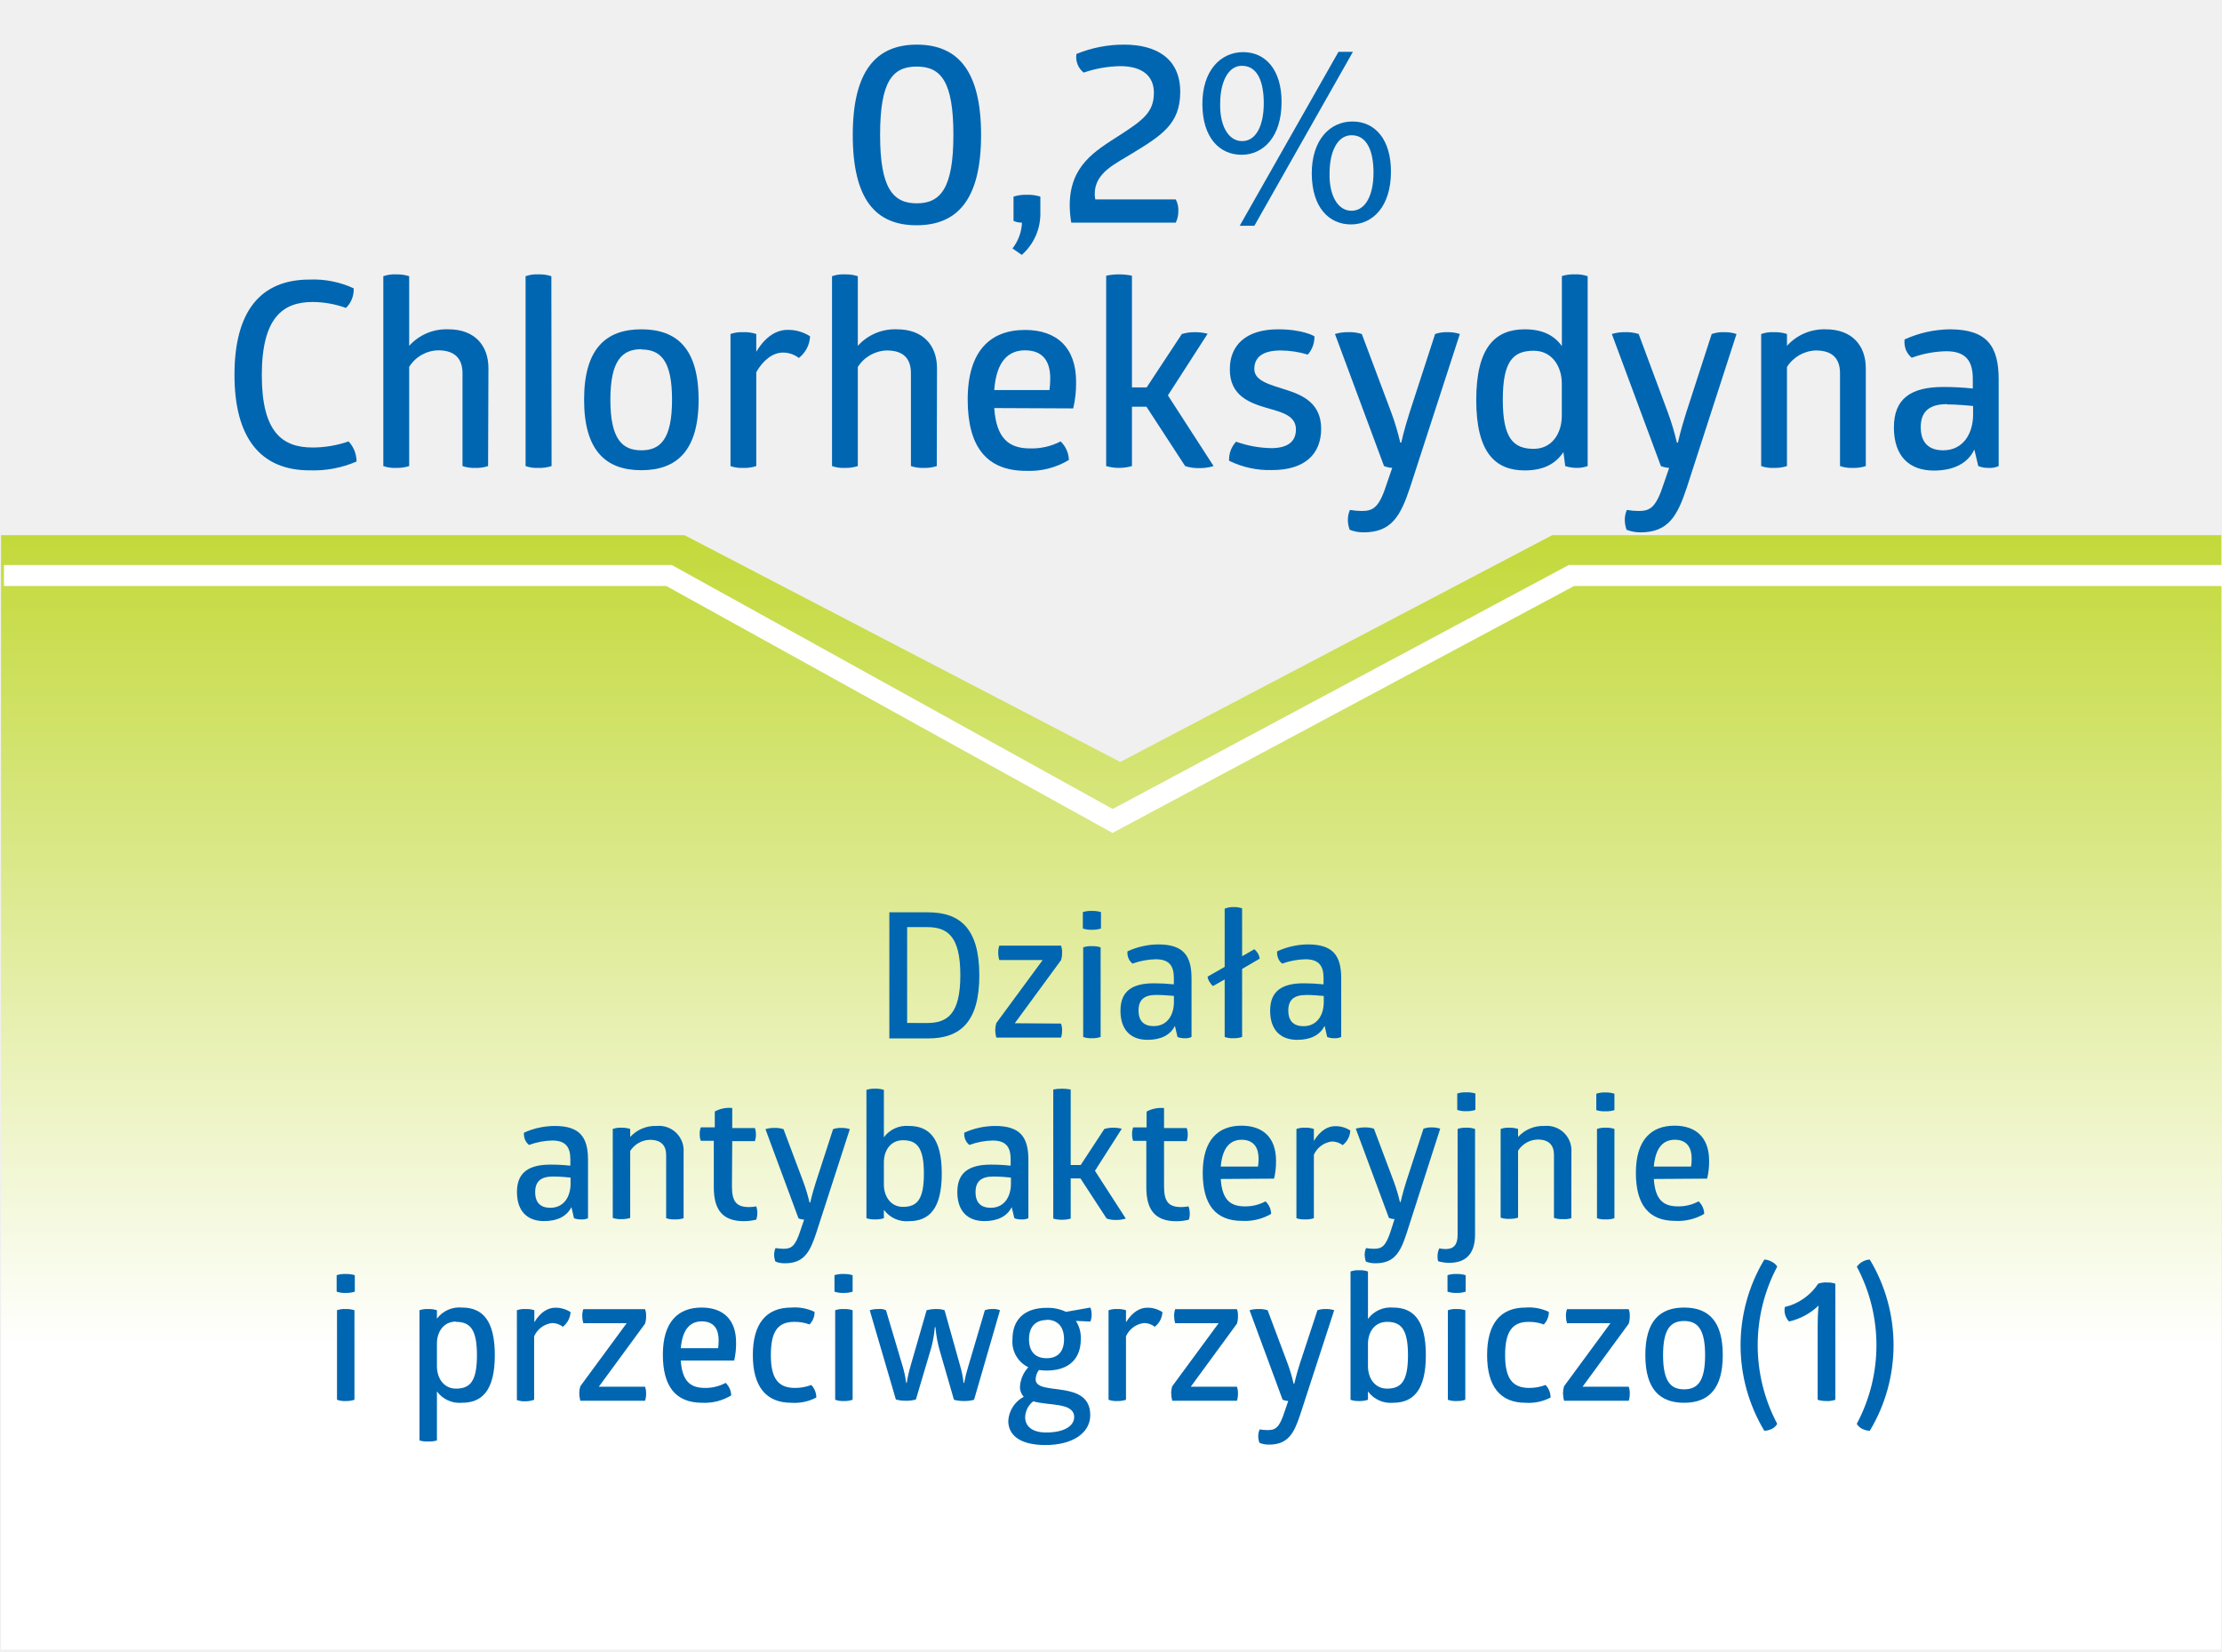
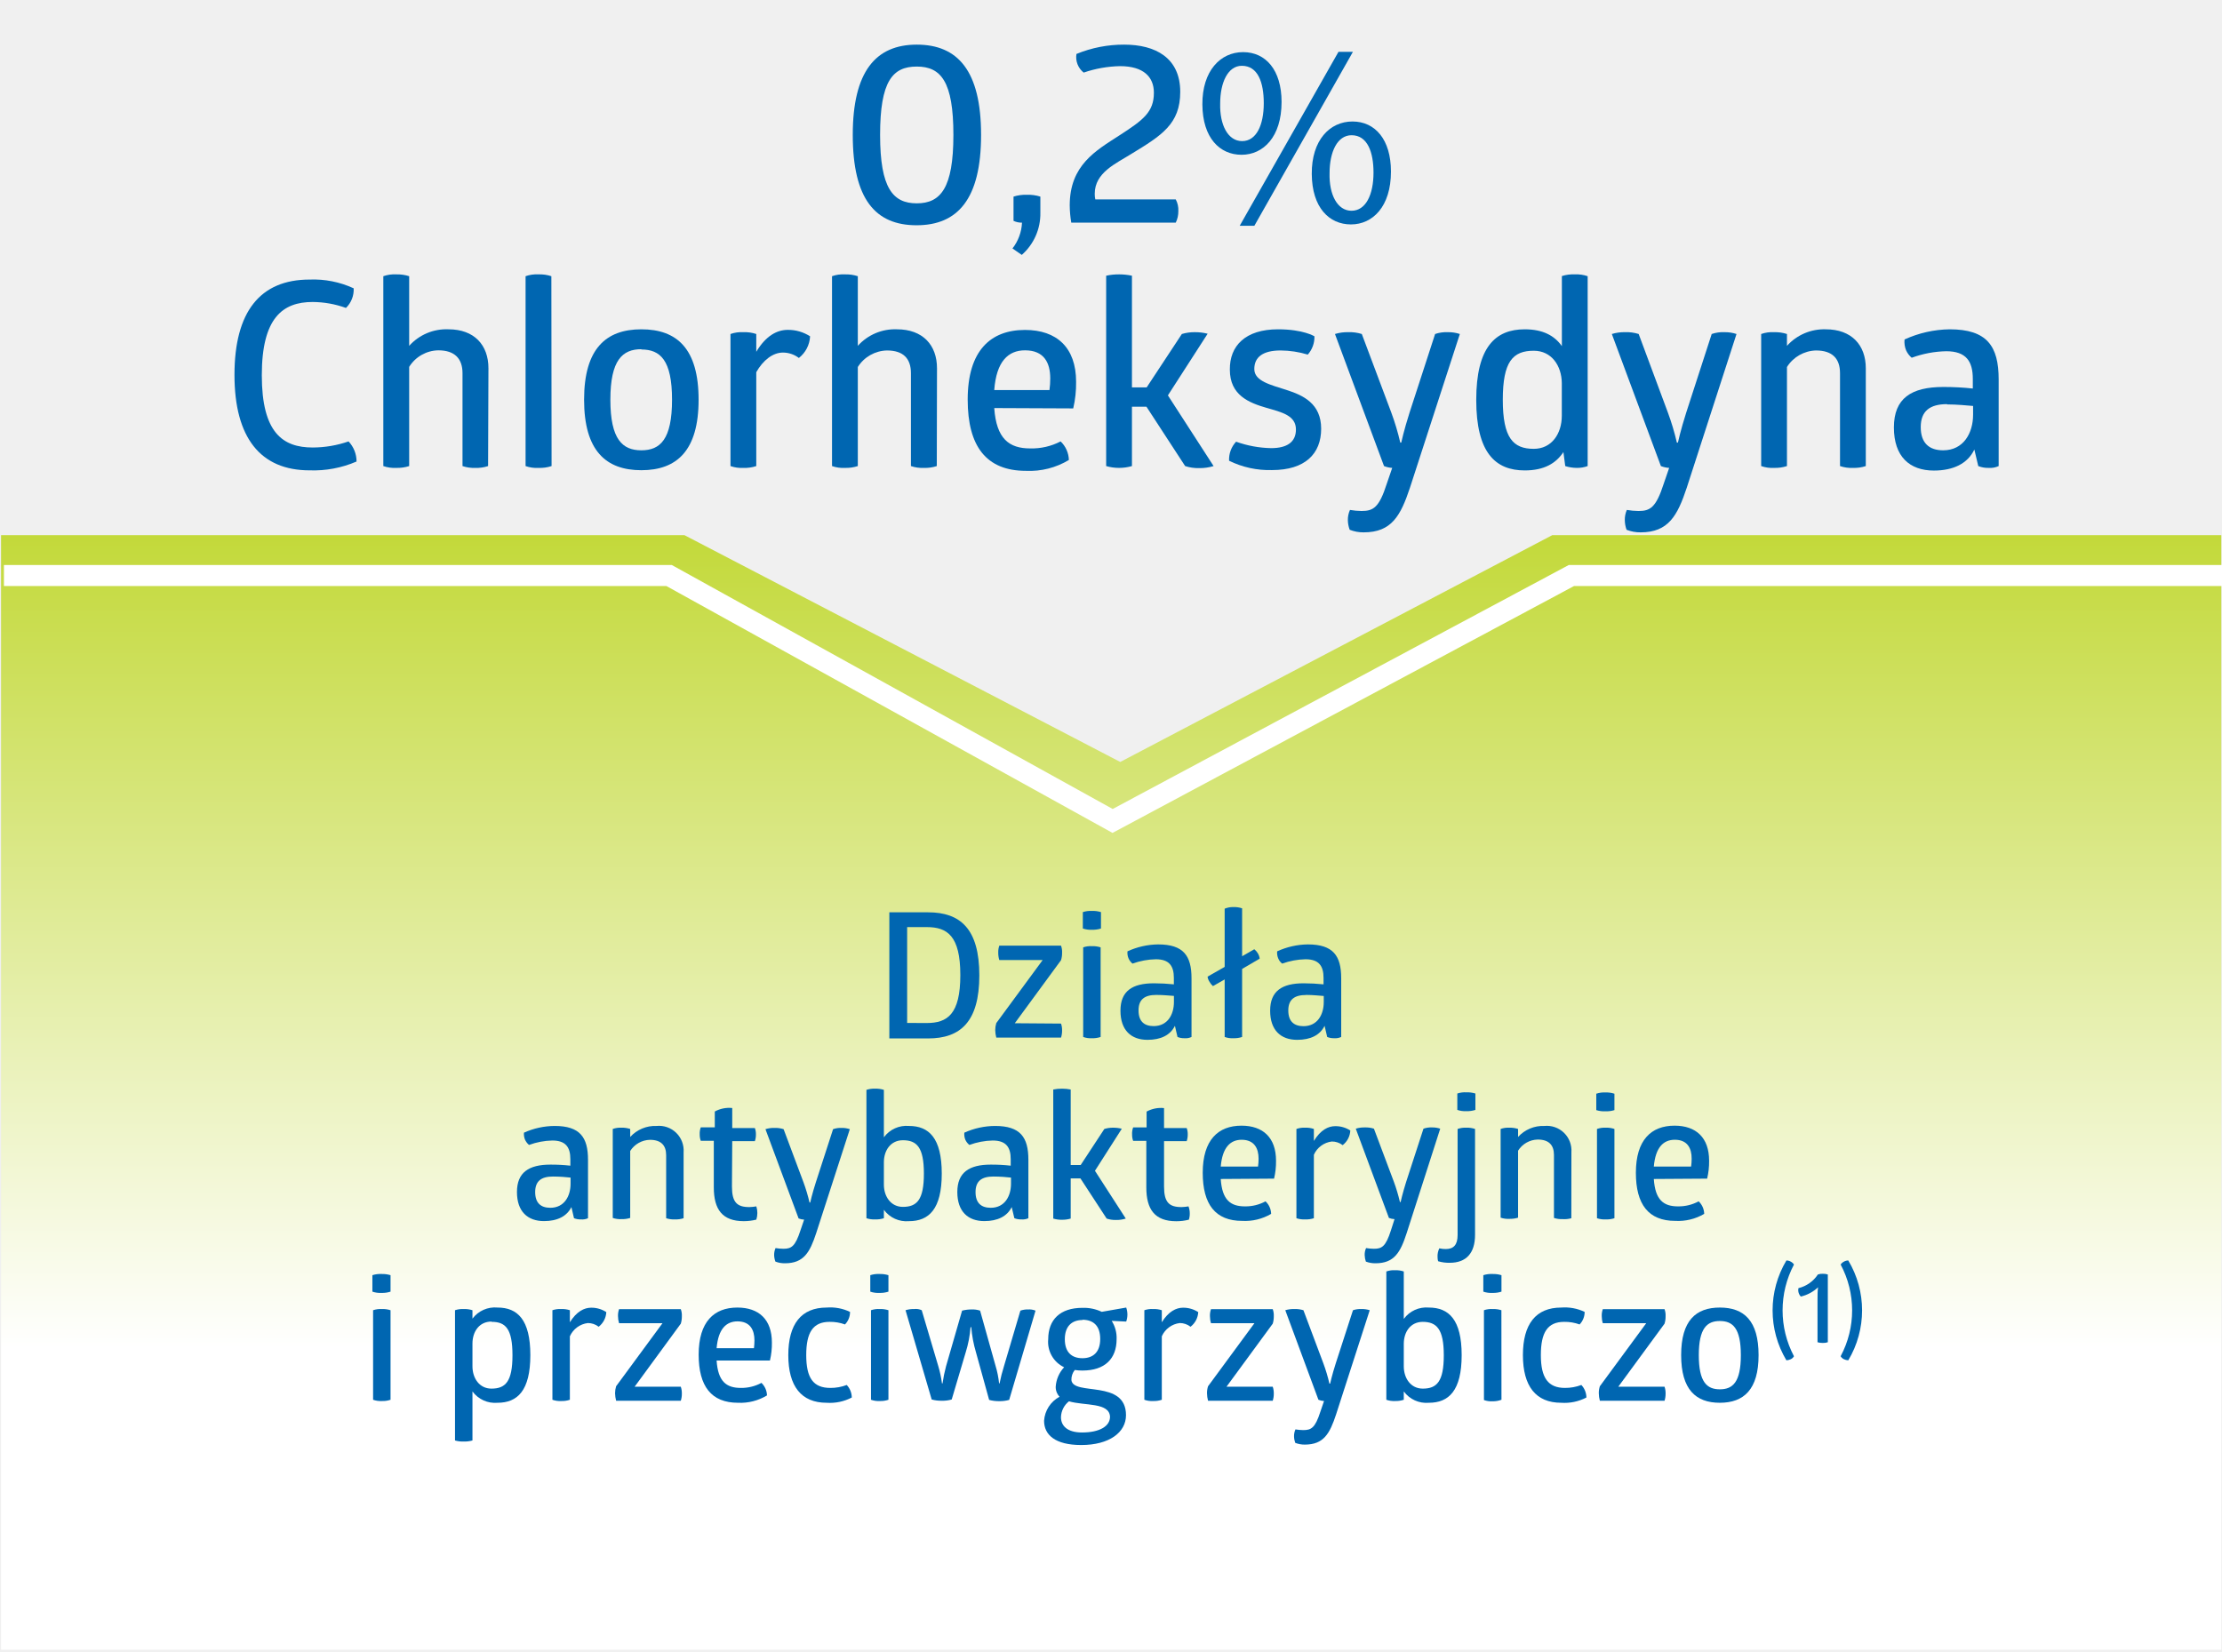
<svg xmlns="http://www.w3.org/2000/svg" id="Warstwa_1" data-name="Warstwa 1" viewBox="0 0 317.08 235.74">
  <defs>
    <style>.cls-1{fill:url(#Gradient_bez_nazwy_12);}.cls-2{fill:none;stroke:#fff;stroke-miterlimit:10;stroke-width:3px;}.cls-3{fill:#0066b1;}</style>
    <linearGradient id="Gradient_bez_nazwy_12" x1="158.57" y1="76.38" x2="158.57" y2="235.45" gradientUnits="userSpaceOnUse">
      <stop offset="0" stop-color="#c3d93a" />
      <stop offset="0.73" stop-color="#fff" />
    </linearGradient>
  </defs>
  <polygon class="cls-1" points="0.15 76.38 97.67 76.38 159.86 108.75 221.51 76.38 316.98 76.38 316.98 235.45 0.15 235.45 0.15 76.38" />
  <polyline class="cls-2" points="0.56 82.14 95.48 82.14 158.77 117.17 224.24 82.14 317.53 82.14" />
  <path class="cls-3" d="M132.44,130.21c4.6,0,7.31,2.36,7.31,9s-2.71,9-7.31,9h-5.53V130.21Zm-.18,15.8c2.92,0,4.78-1.24,4.78-6.84s-1.86-6.85-4.78-6.85h-2.81V146Z" />
  <path class="cls-3" d="M151.41,146.09a2.82,2.82,0,0,1,.15,1,3.17,3.17,0,0,1-.15,1h-9.24a4.67,4.67,0,0,1-.15-1.07,3.47,3.47,0,0,1,.15-1l6.62-9H142.6a3.5,3.5,0,0,1-.15-1.05,2.73,2.73,0,0,1,.15-1h8.81a2.53,2.53,0,0,1,.15,1,3.37,3.37,0,0,1-.15,1.07l-6.6,9Z" />
  <path class="cls-3" d="M157.11,132.52a3.82,3.82,0,0,1-1.3.18,3.45,3.45,0,0,1-1.29-.18v-2.34a3.63,3.63,0,0,1,1.29-.17,4,4,0,0,1,1.3.17ZM157.06,148a3.46,3.46,0,0,1-1.25.18,3.12,3.12,0,0,1-1.24-.18V135.21a3.28,3.28,0,0,1,1.24-.17,3.64,3.64,0,0,1,1.25.17Z" />
  <path class="cls-3" d="M165.27,134.79c3.61,0,4.76,1.62,4.76,4.83V148a1.93,1.93,0,0,1-1,.18,2.47,2.47,0,0,1-1-.18l-.37-1.59c-.65,1.32-2,2-3.91,2-2.34,0-3.86-1.37-3.86-4.16s1.67-3.91,4.78-3.91a28.06,28.06,0,0,1,2.84.15v-.92c0-1.69-.65-2.66-2.57-2.66a10.36,10.36,0,0,0-3.33.62,2,2,0,0,1-.57-.75,2.06,2.06,0,0,1-.15-1A10.77,10.77,0,0,1,165.27,134.79ZM165,142c-1.66,0-2.53.64-2.53,2.21s.82,2.24,2.16,2.24c2,0,2.89-1.67,2.89-3.43v-.88C167,142.11,166,142,165,142Z" />
  <path class="cls-3" d="M176,129.46a3.53,3.53,0,0,1,1.25.18v6.84l1.74-1a2.21,2.21,0,0,1,.5.57,2,2,0,0,1,.27.77l-2.51,1.47V148a3.53,3.53,0,0,1-1.25.18,3.12,3.12,0,0,1-1.24-.18v-8.21l-1.67.95a2,2,0,0,1-.47-.58,1.71,1.71,0,0,1-.3-.77l2.44-1.39v-8.31A3.12,3.12,0,0,1,176,129.46Z" />
  <path class="cls-3" d="M186.63,134.79c3.61,0,4.76,1.62,4.76,4.83V148a2,2,0,0,1-1,.18,2.45,2.45,0,0,1-1-.18l-.37-1.59c-.65,1.32-2,2-3.91,2-2.34,0-3.86-1.37-3.86-4.16s1.67-3.91,4.78-3.91a28.06,28.06,0,0,1,2.84.15v-.92c0-1.69-.65-2.66-2.57-2.66a10.36,10.36,0,0,0-3.33.62,1.75,1.75,0,0,1-.57-.75,2.06,2.06,0,0,1-.15-1A10.77,10.77,0,0,1,186.63,134.79Zm-.25,7.22c-1.66,0-2.54.64-2.54,2.21s.83,2.24,2.17,2.24c2,0,2.89-1.67,2.89-3.43v-.88C188.32,142.11,187.33,142,186.38,142Z" />
-   <path class="cls-3" d="M79.15,160.7c3.61,0,4.76,1.62,4.76,4.83v8.34a2,2,0,0,1-1,.17,2.59,2.59,0,0,1-1-.17l-.37-1.59c-.65,1.31-2,2-3.91,2-2.34,0-3.86-1.37-3.86-4.15s1.67-3.91,4.78-3.91a25.39,25.39,0,0,1,2.84.15v-.92c0-1.7-.65-2.67-2.57-2.67a10.22,10.22,0,0,0-3.33.63,2,2,0,0,1-.57-.75,2.09,2.09,0,0,1-.15-1A10.77,10.77,0,0,1,79.15,160.7Zm-.25,7.22c-1.66,0-2.53.65-2.53,2.22s.82,2.24,2.16,2.24c2,0,2.89-1.67,2.89-3.44v-.87C80.85,168,79.85,167.92,78.9,167.92Z" />
-   <path class="cls-3" d="M97.55,173.87a3.64,3.64,0,0,1-1.25.17,3.47,3.47,0,0,1-1.24-.17v-9c0-1.39-.72-2.19-2.32-2.19a3.42,3.42,0,0,0-2.81,1.59v9.56a3.83,3.83,0,0,1-1.24.17,3.37,3.37,0,0,1-1.25-.17V161.13a3.21,3.21,0,0,1,1.25-.18,3.63,3.63,0,0,1,1.24.18v1.14a4.83,4.83,0,0,1,3.76-1.57,3.52,3.52,0,0,1,3.86,3.76Z" />
-   <path class="cls-3" d="M104.45,169.34c0,2.26.72,2.94,2.48,2.94a6.85,6.85,0,0,0,1-.1,3.17,3.17,0,0,1,0,1.89,7.4,7.4,0,0,1-1.79.22c-3.06,0-4.28-1.67-4.28-4.83v-6.64H100a2.54,2.54,0,0,1-.15-.92,2.49,2.49,0,0,1,.15-1H102v-2.26a4.24,4.24,0,0,1,2.49-.5V161h3.23a2.41,2.41,0,0,1,.15.92,2.75,2.75,0,0,1-.15.95h-3.23Z" />
-   <path class="cls-3" d="M116.47,176c-.9,2.74-1.77,4.3-4.46,4.3a3.64,3.64,0,0,1-1.36-.24,2.92,2.92,0,0,1-.18-.93,2.41,2.41,0,0,1,.2-1,7.13,7.13,0,0,0,1.12.1c1.12,0,1.69-.3,2.44-2.64l.52-1.52a2.45,2.45,0,0,1-.8-.17l-4.72-12.74a3.93,3.93,0,0,1,1.29-.18,3.72,3.72,0,0,1,1.29.18l2.84,7.56a24.21,24.21,0,0,1,.87,2.91h.1s.25-1.17.8-2.88l2.46-7.59a3.24,3.24,0,0,1,1.22-.18,3.43,3.43,0,0,1,1.17.18Z" />
-   <path class="cls-3" d="M126.13,162.32a4,4,0,0,1,3.58-1.62c2.84,0,4.68,1.72,4.68,6.8s-1.84,6.79-4.68,6.79a4,4,0,0,1-3.58-1.62v1.2a3.78,3.78,0,0,1-1.27.17,3.41,3.41,0,0,1-1.22-.17V155.55a3.41,3.41,0,0,1,1.22-.17,3.78,3.78,0,0,1,1.27.17Zm2.71.42c-1.74,0-2.71,1.45-2.71,3.14v3.19c0,1.71,1,3.18,2.71,3.18,2,0,3-1,3-4.75S130.83,162.74,128.84,162.74Z" />
-   <path class="cls-3" d="M142,160.7c3.61,0,4.75,1.62,4.75,4.83v8.34a2,2,0,0,1-1,.17,2.57,2.57,0,0,1-1-.17l-.38-1.59c-.64,1.31-2,2-3.9,2-2.34,0-3.86-1.37-3.86-4.15s1.67-3.91,4.78-3.91a25,25,0,0,1,2.83.15v-.92c0-1.7-.64-2.67-2.56-2.67a10.22,10.22,0,0,0-3.33.63,2,2,0,0,1-.58-.75,2.23,2.23,0,0,1-.15-1A10.84,10.84,0,0,1,142,160.7Zm-.25,7.22c-1.67,0-2.54.65-2.54,2.22s.82,2.24,2.17,2.24c2,0,2.88-1.67,2.88-3.44v-.87C143.7,168,142.71,167.92,141.76,167.92Z" />
+   <path class="cls-3" d="M79.15,160.7c3.61,0,4.76,1.62,4.76,4.83v8.34a2,2,0,0,1-1,.17,2.59,2.59,0,0,1-1-.17l-.37-1.59c-.65,1.31-2,2-3.91,2-2.34,0-3.86-1.37-3.86-4.15s1.67-3.91,4.78-3.91a25.39,25.39,0,0,1,2.84.15v-.92c0-1.7-.65-2.67-2.57-2.67a10.22,10.22,0,0,0-3.33.63,2.18,2.18,0,0,1-.57-.75,2.09,2.09,0,0,1-.15-1A10.77,10.77,0,0,1,79.15,160.7Zm-.25,7.22c-1.66,0-2.53.65-2.53,2.22s.82,2.24,2.16,2.24c2,0,2.89-1.67,2.89-3.44v-.87C80.85,168,79.85,167.92,78.9,167.92Z" />
+   <path class="cls-3" d="M97.55,173.87a3.64,3.64,0,0,1-1.25.17,3.47,3.47,0,0,1-1.24-.17v-9c0-1.39-.72-2.19-2.31-2.19a3.43,3.43,0,0,0-2.82,1.59v9.56a3.75,3.75,0,0,1-1.24.17,3.37,3.37,0,0,1-1.25-.17V161.13a3.21,3.21,0,0,1,1.25-.18,3.57,3.57,0,0,1,1.24.18v1.14a4.83,4.83,0,0,1,3.76-1.57,3.52,3.52,0,0,1,3.86,3.76Z" />
+   <path class="cls-3" d="M104.45,169.34c0,2.26.72,2.94,2.48,2.94a6.85,6.85,0,0,0,1-.1,3.17,3.17,0,0,1,0,1.89,7.4,7.4,0,0,1-1.79.22c-3.06,0-4.28-1.67-4.28-4.83v-6.64H100a2.54,2.54,0,0,1-.15-.92,2.49,2.49,0,0,1,.15-1H102v-2.26a4.25,4.25,0,0,1,2.49-.5V161h3.23a2.41,2.41,0,0,1,.15.92,2.75,2.75,0,0,1-.15.95h-3.23Z" />
+   <path class="cls-3" d="M116.47,176c-.9,2.74-1.77,4.3-4.46,4.3a3.64,3.64,0,0,1-1.36-.24,2.92,2.92,0,0,1-.18-.93,2.41,2.41,0,0,1,.2-1,7.13,7.13,0,0,0,1.12.1c1.12,0,1.69-.3,2.44-2.64l.52-1.52a2.34,2.34,0,0,1-.79-.17l-4.73-12.74a3.93,3.93,0,0,1,1.29-.18,3.82,3.82,0,0,1,1.3.18l2.83,7.56a24.21,24.21,0,0,1,.87,2.91h.1s.25-1.17.8-2.88l2.46-7.59a3.24,3.24,0,0,1,1.22-.18,3.43,3.43,0,0,1,1.17.18Z" />
+   <path class="cls-3" d="M126.13,162.32a4,4,0,0,1,3.58-1.62c2.84,0,4.68,1.72,4.68,6.8s-1.84,6.79-4.68,6.79a4,4,0,0,1-3.58-1.62v1.2a3.71,3.71,0,0,1-1.27.17,3.41,3.41,0,0,1-1.22-.17V155.55a3.41,3.41,0,0,1,1.22-.17,3.71,3.71,0,0,1,1.27.17Zm2.71.42c-1.74,0-2.71,1.45-2.71,3.14v3.19c0,1.71,1,3.18,2.71,3.18,2,0,3-1,3-4.75S130.83,162.74,128.84,162.74Z" />
+   <path class="cls-3" d="M142,160.7c3.61,0,4.75,1.62,4.75,4.83v8.34a2,2,0,0,1-1,.17,2.57,2.57,0,0,1-1-.17l-.38-1.59c-.64,1.31-2,2-3.9,2-2.34,0-3.86-1.37-3.86-4.15s1.67-3.91,4.78-3.91a25.39,25.39,0,0,1,2.84.15v-.92c0-1.7-.65-2.67-2.57-2.67a10.22,10.22,0,0,0-3.33.63,2,2,0,0,1-.58-.75,2.15,2.15,0,0,1-.14-1A10.77,10.77,0,0,1,142,160.7Zm-.25,7.22c-1.67,0-2.54.65-2.54,2.22s.82,2.24,2.17,2.24c2,0,2.89-1.67,2.89-3.44v-.87C143.7,168,142.71,167.92,141.76,167.92Z" />
  <path class="cls-3" d="M157.59,161.13a4.1,4.1,0,0,1,1.27-.18,4.86,4.86,0,0,1,1.22.15l-3.83,6,4.4,6.82a4.37,4.37,0,0,1-1.39.2,3.86,3.86,0,0,1-1.34-.2l-3.74-5.73h-1.39v5.73a4.16,4.16,0,0,1-1.22.17,4.08,4.08,0,0,1-1.27-.17V155.5a6,6,0,0,1,1.27-.12,6.38,6.38,0,0,1,1.22.12v10.78h1.42Z" />
  <path class="cls-3" d="M166.11,169.34c0,2.26.72,2.94,2.49,2.94a6.82,6.82,0,0,0,1-.1,2.76,2.76,0,0,1,.18,1,2.67,2.67,0,0,1-.13.9,7.4,7.4,0,0,1-1.79.22c-3.06,0-4.28-1.67-4.28-4.83v-6.64H161.7a2.54,2.54,0,0,1-.15-.92,2.49,2.49,0,0,1,.15-1h1.92v-2.26a4.27,4.27,0,0,1,2.49-.5V161h3.23a2.41,2.41,0,0,1,.15.92,2.75,2.75,0,0,1-.15.95h-3.23Z" />
  <path class="cls-3" d="M174.2,168.27c.2,3,1.39,3.91,3.46,3.91a6,6,0,0,0,2.93-.72,2.51,2.51,0,0,1,.8,1.79,7.37,7.37,0,0,1-4.13,1c-3.83,0-5.63-2.36-5.63-6.87,0-4.7,2.22-6.72,5.53-6.72,3.06,0,4.93,1.7,4.93,5a10.42,10.42,0,0,1-.28,2.56Zm3-5.6c-1.62,0-2.76,1.07-3,3.83h5.32a7.5,7.5,0,0,0,.08-1.12C179.6,163.91,179,162.67,177.16,162.67Z" />
  <path class="cls-3" d="M190.53,160.73a3.87,3.87,0,0,1,2.16.62,2.8,2.8,0,0,1-1.09,2.09,2.52,2.52,0,0,0-1.55-.52,3.23,3.23,0,0,0-2.56,1.89v9.06a3.61,3.61,0,0,1-1.24.17,3.37,3.37,0,0,1-1.25-.17V161.13a3.21,3.21,0,0,1,1.25-.18,3.43,3.43,0,0,1,1.24.18v1.71C188.44,161.28,189.53,160.73,190.53,160.73Z" />
-   <path class="cls-3" d="M200.73,176c-.89,2.74-1.76,4.3-4.45,4.3a3.73,3.73,0,0,1-1.37-.24,3.07,3.07,0,0,1-.17-.93,2.24,2.24,0,0,1,.2-1,6.93,6.93,0,0,0,1.11.1c1.12,0,1.7-.3,2.44-2.64L199,174a2.39,2.39,0,0,1-.8-.17l-4.73-12.74a4,4,0,0,1,1.3-.18,3.79,3.79,0,0,1,1.29.18l2.84,7.56a24.21,24.21,0,0,1,.87,2.91h.1s.25-1.17.79-2.88l2.47-7.59a3.24,3.24,0,0,1,1.22-.18,3.43,3.43,0,0,1,1.17.18Z" />
-   <path class="cls-3" d="M208,161.13a3.21,3.21,0,0,1,1.25-.18,3.43,3.43,0,0,1,1.24.18v15.1c0,2.64-1.27,4-3.61,4a5.42,5.42,0,0,1-1.66-.22,2.07,2.07,0,0,1-.08-.57,2.56,2.56,0,0,1,.25-1.27,4.2,4.2,0,0,0,.92.1c1.12,0,1.69-.6,1.69-2Zm2.54-2.72a3.79,3.79,0,0,1-1.29.18,3.48,3.48,0,0,1-1.3-.18v-2.34a3.67,3.67,0,0,1,1.3-.17,4,4,0,0,1,1.29.17Z" />
+   <path class="cls-3" d="M200.73,176c-.89,2.74-1.76,4.3-4.45,4.3a3.73,3.73,0,0,1-1.37-.24,3.07,3.07,0,0,1-.17-.93,2.24,2.24,0,0,1,.2-1,7,7,0,0,0,1.12.1c1.12,0,1.69-.3,2.43-2.64L199,174a2.39,2.39,0,0,1-.8-.17l-4.73-12.74a4,4,0,0,1,1.3-.18,3.79,3.79,0,0,1,1.29.18l2.84,7.56a24.21,24.21,0,0,1,.87,2.91h.1s.25-1.17.79-2.88l2.47-7.59a3.24,3.24,0,0,1,1.22-.18,3.43,3.43,0,0,1,1.17.18Z" />
+   <path class="cls-3" d="M208,161.13a3.21,3.21,0,0,1,1.25-.18,3.43,3.43,0,0,1,1.24.18v15.1c0,2.64-1.27,4-3.61,4a5.42,5.42,0,0,1-1.66-.22,2.07,2.07,0,0,1-.08-.57,2.56,2.56,0,0,1,.25-1.27,4.2,4.2,0,0,0,.92.1c1.12,0,1.69-.6,1.69-2Zm2.54-2.72a3.79,3.79,0,0,1-1.29.18,3.39,3.39,0,0,1-1.29-.18v-2.34a3.57,3.57,0,0,1,1.29-.17,4,4,0,0,1,1.29.17Z" />
  <path class="cls-3" d="M224.23,173.87A3.61,3.61,0,0,1,223,174a3.51,3.51,0,0,1-1.25-.17v-9c0-1.39-.72-2.19-2.31-2.19a3.4,3.4,0,0,0-2.81,1.59v9.56a3.86,3.86,0,0,1-1.25.17,3.28,3.28,0,0,1-1.24-.17V161.13a3.12,3.12,0,0,1,1.24-.18,3.66,3.66,0,0,1,1.25.18v1.14a4.81,4.81,0,0,1,3.75-1.57,3.52,3.52,0,0,1,3.86,3.76Z" />
-   <path class="cls-3" d="M230.38,158.44a4,4,0,0,1-1.29.17,3.67,3.67,0,0,1-1.3-.17V156.1a3.48,3.48,0,0,1,1.3-.18,3.79,3.79,0,0,1,1.29.18Zm0,15.43a3.61,3.61,0,0,1-1.24.17,3.37,3.37,0,0,1-1.25-.17V161.13a3.21,3.21,0,0,1,1.25-.18,3.43,3.43,0,0,1,1.24.18Z" />
-   <path class="cls-3" d="M236,168.27c.2,3,1.39,3.91,3.46,3.91a6,6,0,0,0,2.93-.72,2.51,2.51,0,0,1,.8,1.79,7.37,7.37,0,0,1-4.13,1c-3.83,0-5.62-2.36-5.62-6.87,0-4.7,2.21-6.72,5.52-6.72,3.06,0,4.93,1.7,4.93,5a10.42,10.42,0,0,1-.28,2.56Zm3-5.6c-1.62,0-2.76,1.07-3,3.83h5.32a7.5,7.5,0,0,0,.08-1.12C241.41,163.91,240.81,162.67,239,162.67Z" />
-   <path class="cls-3" d="M50.63,184.35a3.82,3.82,0,0,1-1.3.18,3.45,3.45,0,0,1-1.29-.18V182a3.63,3.63,0,0,1,1.29-.17,4,4,0,0,1,1.3.17Zm-.05,15.43a3.53,3.53,0,0,1-1.25.18,3.12,3.12,0,0,1-1.24-.18V187a3.28,3.28,0,0,1,1.24-.17,3.71,3.71,0,0,1,1.25.17Z" />
-   <path class="cls-3" d="M65.93,186.62c2.84,0,4.68,1.72,4.68,6.79s-1.84,6.8-4.68,6.8a4,4,0,0,1-3.58-1.62v7a4.16,4.16,0,0,1-1.27.15,3.82,3.82,0,0,1-1.22-.15V187a3.41,3.41,0,0,1,1.22-.17,3.71,3.71,0,0,1,1.27.17v1.2A4,4,0,0,1,65.93,186.62Zm-.87,2c-1.74,0-2.71,1.44-2.71,3.14V195c0,1.72,1,3.19,2.71,3.19,2,0,3-1,3-4.76S67.05,188.66,65.06,188.66Z" />
-   <path class="cls-3" d="M79.25,186.64a3.93,3.93,0,0,1,2.17.63,2.86,2.86,0,0,1-1.1,2.09,2.5,2.5,0,0,0-1.54-.53,3.22,3.22,0,0,0-2.56,1.89v9.06A3.53,3.53,0,0,1,75,200a3.12,3.12,0,0,1-1.24-.18V187a3.28,3.28,0,0,1,1.24-.17,3.71,3.71,0,0,1,1.25.17v1.72C77.16,187.19,78.26,186.64,79.25,186.64Z" />
-   <path class="cls-3" d="M92.05,197.92a2.82,2.82,0,0,1,.15,1,3.17,3.17,0,0,1-.15,1H82.81a4.67,4.67,0,0,1-.15-1.07,3.47,3.47,0,0,1,.15-1l6.62-9H83.24a3.42,3.42,0,0,1-.15-1,2.73,2.73,0,0,1,.15-1h8.81a2.53,2.53,0,0,1,.15,1,3.37,3.37,0,0,1-.15,1.07l-6.6,9Z" />
-   <path class="cls-3" d="M97.15,194.18c.2,3,1.4,3.91,3.46,3.91a6.05,6.05,0,0,0,2.94-.72,2.54,2.54,0,0,1,.79,1.79,7.28,7.28,0,0,1-4.13,1.05c-3.83,0-5.62-2.37-5.62-6.87,0-4.71,2.21-6.72,5.52-6.72,3.07,0,4.93,1.69,4.93,5a10.68,10.68,0,0,1-.27,2.56Zm3-5.59c-1.61,0-2.76,1.06-3,3.83h5.33a10,10,0,0,0,.07-1.12C102.55,189.83,102,188.59,100.11,188.59Z" />
-   <path class="cls-3" d="M110,193.41c0,3.26,1,4.68,3.43,4.68a6.44,6.44,0,0,0,2.34-.42,2.59,2.59,0,0,1,.72,1.79,6.71,6.71,0,0,1-3.58.75c-3.63,0-5.48-2.37-5.48-6.8s1.85-6.79,5.48-6.79a6.52,6.52,0,0,1,3.33.62,2.52,2.52,0,0,1-.72,1.79,6.09,6.09,0,0,0-2.19-.37C110.89,188.66,110,190.18,110,193.41Z" />
-   <path class="cls-3" d="M121.67,184.35a3.79,3.79,0,0,1-1.29.18,3.48,3.48,0,0,1-1.3-.18V182a3.67,3.67,0,0,1,1.3-.17,4,4,0,0,1,1.29.17Zm0,15.43a3.43,3.43,0,0,1-1.24.18,3.21,3.21,0,0,1-1.25-.18V187a3.37,3.37,0,0,1,1.25-.17,3.61,3.61,0,0,1,1.24.17Z" />
-   <path class="cls-3" d="M134.17,193a17,17,0,0,1-.68-3.58h-.09a15.89,15.89,0,0,1-.7,3.58l-2,6.74a4.63,4.63,0,0,1-1.42.18,5,5,0,0,1-1.44-.18L124.11,187a3.86,3.86,0,0,1,1.25-.17,2,2,0,0,1,1.07.17l2.36,7.94a14.41,14.41,0,0,1,.52,2.44h.08a19.56,19.56,0,0,1,.55-2.44l2.29-7.94a5.37,5.37,0,0,1,1.34-.17,3.41,3.41,0,0,1,1.22.17l2.21,7.89a13.28,13.28,0,0,1,.5,2.49h.08a22.72,22.72,0,0,1,.62-2.46l2.34-7.92a3,3,0,0,1,1.09-.17,2.33,2.33,0,0,1,1.07.17L139,199.78a5,5,0,0,1-1.42.18,5.29,5.29,0,0,1-1.45-.18Z" />
-   <path class="cls-3" d="M155.6,186.62a2.9,2.9,0,0,1,0,2l-2.07-.1a4.46,4.46,0,0,1,.7,2.61c0,2.79-1.67,4.48-4.88,4.48a7.24,7.24,0,0,1-1.09-.08,2.24,2.24,0,0,0-.47,1.45c.27,2.29,7.79-.15,7.79,5,0,2.44-2.37,4.26-6.4,4.26-3.73,0-5.3-1.47-5.3-3.46a4.2,4.2,0,0,1,2.21-3.43,2,2,0,0,1-.54-1.45,4.49,4.49,0,0,1,1.19-2.76,4.05,4.05,0,0,1-2.26-4c0-2.79,1.69-4.48,4.87-4.48a6.06,6.06,0,0,1,2.77.57ZM147.44,200a3,3,0,0,0-1.15,2.26c0,1.25.92,2.19,3,2.19,2.57,0,4-.92,4-2.24C153.21,200.13,149.68,200.66,147.44,200Zm1.91-11.6c-1.49,0-2.51.87-2.51,2.74s1,2.71,2.51,2.71,2.49-.84,2.49-2.71S150.85,188.36,149.35,188.36Z" />
-   <path class="cls-3" d="M163.72,186.64a3.89,3.89,0,0,1,2.16.63,2.82,2.82,0,0,1-1.09,2.09,2.53,2.53,0,0,0-1.55-.53,3.23,3.23,0,0,0-2.56,1.89v9.06a3.43,3.43,0,0,1-1.24.18,3.21,3.21,0,0,1-1.25-.18V187a3.37,3.37,0,0,1,1.25-.17,3.61,3.61,0,0,1,1.24.17v1.72C161.63,187.19,162.72,186.64,163.72,186.64Z" />
-   <path class="cls-3" d="M176.51,197.92a2.82,2.82,0,0,1,.15,1,3.17,3.17,0,0,1-.15,1h-9.23a4.18,4.18,0,0,1-.15-1.07,3.13,3.13,0,0,1,.15-1l6.62-9h-6.2a3.42,3.42,0,0,1-.15-1,2.73,2.73,0,0,1,.15-1h8.81a2.53,2.53,0,0,1,.15,1,3.37,3.37,0,0,1-.15,1.07l-6.59,9Z" />
-   <path class="cls-3" d="M185.55,201.87c-.9,2.74-1.77,4.31-4.46,4.31a3.52,3.52,0,0,1-1.36-.25,2.75,2.75,0,0,1-.18-.92,2.49,2.49,0,0,1,.2-1,7.13,7.13,0,0,0,1.12.1c1.12,0,1.69-.29,2.44-2.63l.52-1.52a2.48,2.48,0,0,1-.8-.18L178.31,187a4.14,4.14,0,0,1,1.29-.17,3.92,3.92,0,0,1,1.29.17l2.84,7.57a23.6,23.6,0,0,1,.87,2.91h.1s.25-1.17.8-2.89L188,187a3.41,3.41,0,0,1,1.22-.17,3.61,3.61,0,0,1,1.17.17Z" />
-   <path class="cls-3" d="M195.21,188.24a4,4,0,0,1,3.58-1.62c2.84,0,4.68,1.72,4.68,6.79s-1.84,6.8-4.68,6.8a4,4,0,0,1-3.58-1.62v1.19a3.59,3.59,0,0,1-1.27.18,3.24,3.24,0,0,1-1.22-.18V181.47a3.24,3.24,0,0,1,1.22-.18,3.59,3.59,0,0,1,1.27.18Zm2.71.42c-1.74,0-2.71,1.44-2.71,3.14V195c0,1.72,1,3.19,2.71,3.19,2,0,3-1,3-4.76S199.91,188.66,197.92,188.66Z" />
-   <path class="cls-3" d="M209.15,184.35a3.82,3.82,0,0,1-1.3.18,3.45,3.45,0,0,1-1.29-.18V182a3.63,3.63,0,0,1,1.29-.17,4,4,0,0,1,1.3.17Zm-.05,15.43a3.46,3.46,0,0,1-1.25.18,3.12,3.12,0,0,1-1.24-.18V187a3.28,3.28,0,0,1,1.24-.17,3.64,3.64,0,0,1,1.25.17Z" />
-   <path class="cls-3" d="M214.78,193.41c0,3.26,1,4.68,3.43,4.68a6.44,6.44,0,0,0,2.34-.42,2.59,2.59,0,0,1,.72,1.79,6.71,6.71,0,0,1-3.58.75c-3.64,0-5.48-2.37-5.48-6.8s1.84-6.79,5.48-6.79a6.52,6.52,0,0,1,3.33.62,2.52,2.52,0,0,1-.72,1.79,6.09,6.09,0,0,0-2.19-.37C215.72,188.66,214.78,190.18,214.78,193.41Z" />
-   <path class="cls-3" d="M232.42,197.92a2.82,2.82,0,0,1,.15,1,3.17,3.17,0,0,1-.15,1h-9.23a4.67,4.67,0,0,1-.15-1.07,3.47,3.47,0,0,1,.15-1l6.62-9h-6.2a3.42,3.42,0,0,1-.15-1,2.73,2.73,0,0,1,.15-1h8.81a2.53,2.53,0,0,1,.15,1,3.37,3.37,0,0,1-.15,1.07l-6.59,9Z" />
-   <path class="cls-3" d="M240.32,186.62c3.43,0,5.52,1.87,5.52,6.79s-2.12,6.8-5.52,6.8-5.53-1.87-5.53-6.8S236.91,186.62,240.32,186.62Zm0,1.92c-1.82,0-3,1-3,4.87s1.17,4.88,3,4.88,3-1,3-4.88S242.13,188.54,240.32,188.54Z" />
-   <path class="cls-3" d="M253.61,180.77a24,24,0,0,0,0,22.45,1.8,1.8,0,0,1-.77.72,2.8,2.8,0,0,1-1.07.27,23.72,23.72,0,0,1,0-24.44,2.25,2.25,0,0,1,1,.28A1.91,1.91,0,0,1,253.61,180.77Z" />
-   <path class="cls-3" d="M259.46,183.21a3.22,3.22,0,0,1,1.22-.17,3.41,3.41,0,0,1,1.22.17v16.57a3.21,3.21,0,0,1-1.25.18,3.94,3.94,0,0,1-1.27-.18v-10.2c0-1.32.05-2.41.13-3.24a9,9,0,0,1-4.21,2.27,2.32,2.32,0,0,1-.6-2.07A7.87,7.87,0,0,0,259.46,183.21Z" />
-   <path class="cls-3" d="M265,180.77a2.07,2.07,0,0,1,.82-.72,2.25,2.25,0,0,1,1-.28,23.72,23.72,0,0,1,0,24.44,2.76,2.76,0,0,1-1.07-.27,1.94,1.94,0,0,1-.79-.72,23.83,23.83,0,0,0,0-22.45Z" />
+   <path class="cls-3" d="M230.38,158.44a3.92,3.92,0,0,1-1.29.17,3.67,3.67,0,0,1-1.3-.17V156.1a3.48,3.48,0,0,1,1.3-.18,3.72,3.72,0,0,1,1.29.18Zm0,15.43a3.61,3.61,0,0,1-1.24.17,3.37,3.37,0,0,1-1.25-.17V161.13a3.21,3.21,0,0,1,1.25-.18,3.43,3.43,0,0,1,1.24.18Z" />
+   <path class="cls-3" d="M236,168.27c.2,3,1.39,3.91,3.46,3.91a6.05,6.05,0,0,0,2.94-.72,2.54,2.54,0,0,1,.79,1.79,7.37,7.37,0,0,1-4.13,1c-3.83,0-5.62-2.36-5.62-6.87,0-4.7,2.21-6.72,5.52-6.72,3.06,0,4.93,1.7,4.93,5a10.42,10.42,0,0,1-.28,2.56Zm3-5.6c-1.62,0-2.76,1.07-3,3.83h5.32a7.5,7.5,0,0,0,.08-1.12C241.41,163.91,240.81,162.67,239,162.67Z" />
+   <path class="cls-3" d="M55.73,184.35a3.79,3.79,0,0,1-1.29.18,3.48,3.48,0,0,1-1.3-.18V182a3.67,3.67,0,0,1,1.3-.17,4,4,0,0,1,1.29.17Zm0,15.43a3.43,3.43,0,0,1-1.24.18,3.21,3.21,0,0,1-1.25-.18V187a3.37,3.37,0,0,1,1.25-.17,3.61,3.61,0,0,1,1.24.17Z" />
+   <path class="cls-3" d="M71,186.62c2.84,0,4.68,1.72,4.68,6.79s-1.84,6.8-4.68,6.8a4,4,0,0,1-3.58-1.62v7a4.24,4.24,0,0,1-1.27.15,3.82,3.82,0,0,1-1.22-.15V187a3.41,3.41,0,0,1,1.22-.17,3.78,3.78,0,0,1,1.27.17v1.2A4,4,0,0,1,71,186.62Zm-.87,2c-1.74,0-2.71,1.44-2.71,3.14V195c0,1.72,1,3.19,2.71,3.19,2,0,3-1,3-4.76S72.16,188.66,70.17,188.66Z" />
+   <path class="cls-3" d="M84.36,186.64a3.87,3.87,0,0,1,2.16.63,2.82,2.82,0,0,1-1.09,2.09,2.5,2.5,0,0,0-1.54-.53,3.24,3.24,0,0,0-2.57,1.89v9.06a3.43,3.43,0,0,1-1.24.18,3.21,3.21,0,0,1-1.25-.18V187a3.37,3.37,0,0,1,1.25-.17,3.61,3.61,0,0,1,1.24.17v1.72C82.27,187.19,83.36,186.64,84.36,186.64Z" />
+   <path class="cls-3" d="M97.15,197.92a2.82,2.82,0,0,1,.15,1,3.17,3.17,0,0,1-.15,1H87.92a4.67,4.67,0,0,1-.15-1.07,3.47,3.47,0,0,1,.15-1l6.62-9h-6.2a3.42,3.42,0,0,1-.15-1,2.73,2.73,0,0,1,.15-1h8.81a2.53,2.53,0,0,1,.15,1,3.37,3.37,0,0,1-.15,1.07l-6.59,9Z" />
+   <path class="cls-3" d="M102.26,194.18c.2,3,1.39,3.91,3.46,3.91a6.05,6.05,0,0,0,2.94-.72,2.58,2.58,0,0,1,.79,1.79,7.32,7.32,0,0,1-4.13,1.05c-3.83,0-5.62-2.37-5.62-6.87,0-4.71,2.21-6.72,5.52-6.72,3.06,0,4.93,1.69,4.93,5a10.32,10.32,0,0,1-.28,2.56Zm3-5.59c-1.62,0-2.76,1.06-3,3.83h5.33a10,10,0,0,0,.07-1.12C107.66,189.83,107.06,188.59,105.22,188.59Z" />
+   <path class="cls-3" d="M115.05,193.41c0,3.26,1,4.68,3.44,4.68a6.44,6.44,0,0,0,2.34-.42,2.64,2.64,0,0,1,.72,1.79,6.75,6.75,0,0,1-3.58.75c-3.64,0-5.48-2.37-5.48-6.8s1.84-6.79,5.48-6.79a6.52,6.52,0,0,1,3.33.62,2.52,2.52,0,0,1-.72,1.79,6.09,6.09,0,0,0-2.19-.37C116,188.66,115.05,190.18,115.05,193.41Z" />
+   <path class="cls-3" d="M126.78,184.35a3.82,3.82,0,0,1-1.3.18,3.45,3.45,0,0,1-1.29-.18V182a3.63,3.63,0,0,1,1.29-.17,4,4,0,0,1,1.3.17Zm0,15.43a3.46,3.46,0,0,1-1.25.18,3.12,3.12,0,0,1-1.24-.18V187a3.28,3.28,0,0,1,1.24-.17,3.64,3.64,0,0,1,1.25.17Z" />
+   <path class="cls-3" d="M139.27,193a17.46,17.46,0,0,1-.67-3.58h-.1a16.31,16.31,0,0,1-.69,3.58l-2,6.74a4.63,4.63,0,0,1-1.42.18,5,5,0,0,1-1.44-.18L129.22,187a3.83,3.83,0,0,1,1.24-.17,2,2,0,0,1,1.07.17L133.9,195a15.5,15.5,0,0,1,.52,2.44h.08A21,21,0,0,1,135,195l2.29-7.94a5.5,5.5,0,0,1,1.35-.17,3.41,3.41,0,0,1,1.22.17l2.21,7.89a13.28,13.28,0,0,1,.5,2.49h.07a23.41,23.41,0,0,1,.63-2.46l2.34-7.92a3,3,0,0,1,1.09-.17,2.38,2.38,0,0,1,1.07.17l-3.76,12.74a4.93,4.93,0,0,1-1.42.18,5.22,5.22,0,0,1-1.44-.18Z" />
+   <path class="cls-3" d="M160.71,186.62a3,3,0,0,1,0,2l-2.07-.1a4.53,4.53,0,0,1,.7,2.61c0,2.79-1.67,4.48-4.88,4.48a7.14,7.14,0,0,1-1.09-.08,2.19,2.19,0,0,0-.48,1.45c.28,2.29,7.79-.15,7.79,5,0,2.44-2.36,4.26-6.39,4.26-3.74,0-5.3-1.47-5.3-3.46a4.2,4.2,0,0,1,2.21-3.43,2,2,0,0,1-.55-1.45,4.5,4.5,0,0,1,1.2-2.76,4,4,0,0,1-2.27-4c0-2.79,1.7-4.48,4.88-4.48a6,6,0,0,1,2.76.57ZM152.54,200a3,3,0,0,0-1.14,2.26c0,1.25.92,2.19,3,2.19,2.56,0,4-.92,4-2.24C158.32,200.13,154.78,200.66,152.54,200Zm1.92-11.6c-1.49,0-2.51.87-2.51,2.74s1,2.71,2.51,2.71S157,193,157,191.1,156,188.36,154.46,188.36Z" />
+   <path class="cls-3" d="M168.82,186.64a3.93,3.93,0,0,1,2.17.63,2.83,2.83,0,0,1-1.1,2.09,2.5,2.5,0,0,0-1.54-.53,3.23,3.23,0,0,0-2.56,1.89v9.06a3.46,3.46,0,0,1-1.25.18,3.12,3.12,0,0,1-1.24-.18V187a3.28,3.28,0,0,1,1.24-.17,3.64,3.64,0,0,1,1.25.17v1.72C166.73,187.19,167.83,186.64,168.82,186.64Z" />
+   <path class="cls-3" d="M181.62,197.92a2.82,2.82,0,0,1,.15,1,3.17,3.17,0,0,1-.15,1h-9.23a4.18,4.18,0,0,1-.15-1.07,3.13,3.13,0,0,1,.15-1l6.62-9h-6.2a3.42,3.42,0,0,1-.15-1,2.73,2.73,0,0,1,.15-1h8.81a2.53,2.53,0,0,1,.15,1,3.37,3.37,0,0,1-.15,1.07l-6.6,9Z" />
+   <path class="cls-3" d="M190.66,201.87c-.9,2.74-1.77,4.31-4.46,4.31a3.6,3.6,0,0,1-1.37-.25,2.89,2.89,0,0,1-.17-.92,2.31,2.31,0,0,1,.2-1,7,7,0,0,0,1.12.1c1.12,0,1.69-.29,2.44-2.63l.52-1.52a2.48,2.48,0,0,1-.8-.18L183.41,187a4.25,4.25,0,0,1,1.3-.17A4,4,0,0,1,186,187l2.84,7.57a23.6,23.6,0,0,1,.87,2.91h.1s.25-1.17.8-2.89l2.46-7.59a3.41,3.41,0,0,1,1.22-.17,3.61,3.61,0,0,1,1.17.17Z" />
+   <path class="cls-3" d="M200.32,188.24a4,4,0,0,1,3.58-1.62c2.84,0,4.68,1.72,4.68,6.79s-1.84,6.8-4.68,6.8a4,4,0,0,1-3.58-1.62v1.19a3.59,3.59,0,0,1-1.27.18,3.18,3.18,0,0,1-1.22-.18V181.47a3.18,3.18,0,0,1,1.22-.18,3.59,3.59,0,0,1,1.27.18Zm2.71.42c-1.75,0-2.71,1.44-2.71,3.14V195c0,1.72,1,3.19,2.71,3.19,2,0,3-1,3-4.76S205,188.66,203,188.66Z" />
+   <path class="cls-3" d="M214.26,184.35a3.82,3.82,0,0,1-1.3.18,3.45,3.45,0,0,1-1.29-.18V182a3.63,3.63,0,0,1,1.29-.17,4,4,0,0,1,1.3.17Zm0,15.43A3.53,3.53,0,0,1,213,200a3.12,3.12,0,0,1-1.24-.18V187a3.28,3.28,0,0,1,1.24-.17,3.71,3.71,0,0,1,1.25.17Z" />
+   <path class="cls-3" d="M219.88,193.41c0,3.26,1.05,4.68,3.44,4.68a6.51,6.51,0,0,0,2.34-.42,2.64,2.64,0,0,1,.72,1.79,6.77,6.77,0,0,1-3.59.75c-3.63,0-5.47-2.37-5.47-6.8s1.84-6.79,5.47-6.79a6.59,6.59,0,0,1,3.34.62,2.57,2.57,0,0,1-.72,1.79,6.16,6.16,0,0,0-2.19-.37C220.83,188.66,219.88,190.18,219.88,193.41Z" />
+   <path class="cls-3" d="M237.53,197.92a2.82,2.82,0,0,1,.15,1,3.17,3.17,0,0,1-.15,1H228.3a4.18,4.18,0,0,1-.15-1.07,3.13,3.13,0,0,1,.15-1l6.62-9h-6.2a3.42,3.42,0,0,1-.15-1,2.73,2.73,0,0,1,.15-1h8.81a2.53,2.53,0,0,1,.15,1,3.37,3.37,0,0,1-.15,1.07l-6.6,9Z" />
+   <path class="cls-3" d="M245.42,186.62c3.44,0,5.53,1.87,5.53,6.79s-2.12,6.8-5.53,6.8-5.52-1.87-5.52-6.8S242,186.62,245.42,186.62Zm0,1.92c-1.81,0-3,1-3,4.87s1.17,4.88,3,4.88,3-1,3-4.88S247.24,188.54,245.42,188.54Z" />
+   <path class="cls-3" d="M256,180.48a14,14,0,0,0,0,13.09,1,1,0,0,1-.45.42,1.63,1.63,0,0,1-.63.16,13.87,13.87,0,0,1,0-14.25,1.22,1.22,0,0,1,.61.16A1.17,1.17,0,0,1,256,180.48Z" />
+   <path class="cls-3" d="M259.41,181.9a1.82,1.82,0,0,1,.71-.1,2,2,0,0,1,.71.1v9.67a2,2,0,0,1-.73.1,2.4,2.4,0,0,1-.74-.1v-5.95c0-.77,0-1.41.08-1.89a5.39,5.39,0,0,1-2.46,1.32,1.32,1.32,0,0,1-.34-1.2A4.61,4.61,0,0,0,259.41,181.9Z" />
+   <path class="cls-3" d="M262.66,180.48a1.25,1.25,0,0,1,.48-.42,1.22,1.22,0,0,1,.61-.16,13.87,13.87,0,0,1,0,14.25,1.63,1.63,0,0,1-.63-.16,1.11,1.11,0,0,1-.46-.42,13.88,13.88,0,0,0,0-13.09Z" />
  <path class="cls-3" d="M121.69,19.26c0-9.06,3.28-12.89,9.13-12.89S140,10.09,140,19.26s-3.35,12.89-9.21,12.89S121.69,28.43,121.69,19.26Zm3.9,0c0,7.62,1.84,9.76,5.23,9.76s5.23-2.14,5.23-9.76-1.77-9.76-5.23-9.76S125.59,11.6,125.59,19.26Z" />
  <path class="cls-3" d="M144.48,35.46a6.45,6.45,0,0,0,1.36-3.68,2.76,2.76,0,0,1-1.21-.26V28.06a5.69,5.69,0,0,1,1.91-.26,5.79,5.79,0,0,1,1.92.26v2.32a7.82,7.82,0,0,1-2.65,6Z" />
  <path class="cls-3" d="M153.61,7.7a17.74,17.74,0,0,1,6.81-1.33c4.46,0,8,1.88,8,6.74,0,4.6-2.65,6.22-7,8.87-2.18,1.37-5.2,2.65-5.2,5.67a3.4,3.4,0,0,0,.08.81h11.48a3.17,3.17,0,0,1,.37,1.66,3.66,3.66,0,0,1-.37,1.66H152.87a15.23,15.23,0,0,1-.22-2.47c0-5.74,3.72-7.81,7.11-10s4.9-3.32,4.9-6.08c0-2.25-1.48-3.79-4.83-3.79a17,17,0,0,0-5.19.92A2.81,2.81,0,0,1,153.61,7.7Z" />
  <path class="cls-3" d="M182.88,14.55c0,5-2.61,7.54-5.71,7.54s-5.56-2.39-5.59-7.18,2.57-7.47,5.81-7.47S182.88,10,182.88,14.55Zm-8.76.22c-.08,3.05,1.1,5.37,3.13,5.37s3.09-2.28,3.09-5.41c0-3-.85-5.34-3.13-5.34C175.22,9.39,174.12,11.78,174.12,14.77Zm2.79,17.45L191,7.4h2.06L179,32.22Zm21.58-7.73c0,5-2.61,7.54-5.71,7.54s-5.56-2.39-5.59-7.21,2.57-7.48,5.81-7.48S198.49,19.92,198.49,24.49Zm-8.76.22c-.08,3.05,1.1,5.37,3.13,5.37S196,27.8,196,24.63c0-2.9-.85-5.33-3.13-5.33C190.83,19.3,189.73,21.69,189.73,24.71Z" />
  <path class="cls-3" d="M44.18,39.9a13.69,13.69,0,0,1,6.29,1.25,3.65,3.65,0,0,1-1.1,2.8,14.31,14.31,0,0,0-4.75-.85c-4.27,0-7.26,2.25-7.26,10.46s3,10.31,7.26,10.31A15.72,15.72,0,0,0,49.74,63a4.17,4.17,0,0,1,1.14,2.87,15.51,15.51,0,0,1-6.7,1.26c-7,0-10.72-4.64-10.72-13.63S37.11,39.9,44.18,39.9Z" />
  <path class="cls-3" d="M69.65,66.52a5.19,5.19,0,0,1-1.84.26A5,5,0,0,1,66,66.52V53.26C66,51.2,64.9,50,62.55,50a5,5,0,0,0-4.16,2.36V66.52a5.57,5.57,0,0,1-1.85.26,4.8,4.8,0,0,1-1.84-.26V39.42a4.8,4.8,0,0,1,1.84-.26,5.57,5.57,0,0,1,1.85.26v9.94A7.12,7.12,0,0,1,64,47c3.68,0,5.7,2.25,5.7,5.56Z" />
  <path class="cls-3" d="M78.71,66.52a5.26,5.26,0,0,1-1.84.26A4.74,4.74,0,0,1,75,66.52V39.42a4.74,4.74,0,0,1,1.84-.26,5.26,5.26,0,0,1,1.84.26Z" />
  <path class="cls-3" d="M91.52,47c5.08,0,8.17,2.76,8.17,10.05s-3.13,10.06-8.17,10.06-8.17-2.77-8.17-10.06S86.48,47,91.52,47Zm0,2.84c-2.69,0-4.42,1.54-4.42,7.21s1.73,7.22,4.42,7.22,4.38-1.55,4.38-7.22S94.21,49.88,91.52,49.88Z" />
  <path class="cls-3" d="M112.4,47.08a5.75,5.75,0,0,1,3.2.92A4.18,4.18,0,0,1,114,51.09a3.75,3.75,0,0,0-2.28-.77c-1.44,0-2.84,1.1-3.8,2.8v13.4a5.19,5.19,0,0,1-1.84.26,4.74,4.74,0,0,1-1.84-.26V47.67a4.74,4.74,0,0,1,1.84-.26,5.19,5.19,0,0,1,1.84.26v2.54C109.3,47.89,110.92,47.08,112.4,47.08Z" />
  <path class="cls-3" d="M133.68,66.52a5.29,5.29,0,0,1-1.85.26,5,5,0,0,1-1.84-.26V53.26c0-2.06-1.06-3.24-3.42-3.24a5.05,5.05,0,0,0-4.16,2.36V66.52a5.47,5.47,0,0,1-1.84.26,4.74,4.74,0,0,1-1.84-.26V39.42a4.74,4.74,0,0,1,1.84-.26,5.47,5.47,0,0,1,1.84.26v9.94A7.12,7.12,0,0,1,128,47c3.68,0,5.71,2.25,5.71,5.56Z" />
  <path class="cls-3" d="M141.88,58.24C142.18,62.62,144,64,147,64A8.92,8.92,0,0,0,151.35,63a3.82,3.82,0,0,1,1.18,2.65,10.86,10.86,0,0,1-6.12,1.55c-5.67,0-8.32-3.5-8.32-10.17,0-7,3.28-9.94,8.18-9.94,4.52,0,7.29,2.51,7.29,7.4a15.63,15.63,0,0,1-.41,3.8ZM146.27,50c-2.4,0-4.09,1.58-4.39,5.67h7.88a12.16,12.16,0,0,0,.11-1.66C149.87,51.79,149,50,146.27,50Z" />
  <path class="cls-3" d="M168.65,47.67a6.2,6.2,0,0,1,1.88-.26,7.24,7.24,0,0,1,1.8.22l-5.67,8.8,6.52,10.09a6.68,6.68,0,0,1-2.06.29,5.94,5.94,0,0,1-2-.29l-5.52-8.47h-2.07v8.47a6.64,6.64,0,0,1-3.68,0V39.35a8.31,8.31,0,0,1,1.88-.19,8.79,8.79,0,0,1,1.8.19V55.29h2.1Z" />
  <path class="cls-3" d="M182.38,47c3.61,0,5.19,1,5.19,1a3.77,3.77,0,0,1-.95,2.61,13.67,13.67,0,0,0-3.87-.59c-2.5,0-3.76.92-3.76,2.65s2.32,2.25,4.64,3,4.9,1.92,4.9,5.52-2.32,5.9-7,5.9a13.06,13.06,0,0,1-6.14-1.33,3.74,3.74,0,0,1,1-2.72,15.68,15.68,0,0,0,5,.92c2.25,0,3.54-.85,3.54-2.66,0-2-2-2.46-4.2-3.09-2.51-.73-5.23-1.8-5.23-5.45C175.46,49.36,177.71,47,182.38,47Z" />
  <path class="cls-3" d="M201.2,69.61c-1.33,4-2.62,6.37-6.6,6.37a5.29,5.29,0,0,1-2-.37,4.14,4.14,0,0,1-.26-1.36,3.39,3.39,0,0,1,.3-1.47,10.33,10.33,0,0,0,1.65.15c1.66,0,2.51-.45,3.61-3.91l.77-2.24a3.76,3.76,0,0,1-1.17-.26l-7-18.85a6,6,0,0,1,1.92-.26,5.69,5.69,0,0,1,1.91.26l4.2,11.19a35.21,35.21,0,0,1,1.29,4.31h.14s.37-1.73,1.18-4.27l3.65-11.23a4.87,4.87,0,0,1,1.8-.26,5.14,5.14,0,0,1,1.73.26Z" />
  <path class="cls-3" d="M224.76,39.16a4.87,4.87,0,0,1,1.8.26v27.1a4.34,4.34,0,0,1-1.54.26,5.56,5.56,0,0,1-1.66-.26l-.26-2c-1.07,1.62-2.76,2.62-5.52,2.62-4.2,0-6.92-2.54-6.92-10.06S213.38,47,217.58,47c2.58,0,4.23.89,5.3,2.4v-10A5.38,5.38,0,0,1,224.76,39.16Zm-5.89,10.9c-3,0-4.42,1.55-4.42,7s1.47,7,4.42,7c2.57,0,4-2.18,4-4.72V54.66C222.84,52.2,221.41,50.06,218.87,50.06Z" />
  <path class="cls-3" d="M240.7,69.61c-1.33,4-2.62,6.37-6.59,6.37a5.31,5.31,0,0,1-2-.37,4.29,4.29,0,0,1-.25-1.36,3.46,3.46,0,0,1,.29-1.47,10.37,10.37,0,0,0,1.66.15c1.65,0,2.5-.45,3.61-3.91l.77-2.24a3.82,3.82,0,0,1-1.18-.26l-7-18.85a6,6,0,0,1,1.92-.26,5.69,5.69,0,0,1,1.91.26L238,58.86a35.21,35.21,0,0,1,1.29,4.31h.15s.37-1.73,1.18-4.27l3.64-11.23a4.9,4.9,0,0,1,1.81-.26,5.21,5.21,0,0,1,1.73.26Z" />
  <path class="cls-3" d="M266.25,66.52a5.26,5.26,0,0,1-1.84.26,5,5,0,0,1-1.84-.26V53.26c0-2.06-1.07-3.24-3.43-3.24A5.05,5.05,0,0,0,255,52.38V66.52a5.47,5.47,0,0,1-1.84.26,4.74,4.74,0,0,1-1.84-.26V47.67a4.74,4.74,0,0,1,1.84-.26,5.47,5.47,0,0,1,1.84.26v1.69A7.14,7.14,0,0,1,260.54,47c3.68,0,5.71,2.25,5.71,5.56Z" />
  <path class="cls-3" d="M278.21,47c5.34,0,7,2.4,7,7.15V66.52a2.91,2.91,0,0,1-1.44.26,3.72,3.72,0,0,1-1.47-.26l-.56-2.36c-.95,2-3,3-5.78,3-3.46,0-5.7-2-5.7-6.15s2.46-5.78,7.07-5.78a39.45,39.45,0,0,1,4.19.22V54.07c0-2.5-.95-3.94-3.79-3.94a15.14,15.14,0,0,0-4.93.93A3,3,0,0,1,272,50a3.21,3.21,0,0,1-.22-1.55A16,16,0,0,1,278.21,47Zm-.36,10.68c-2.47,0-3.76,1-3.76,3.28s1.21,3.31,3.2,3.31c2.91,0,4.27-2.47,4.27-5.08V57.94C280.72,57.87,279.24,57.72,277.85,57.72Z" />
</svg>
